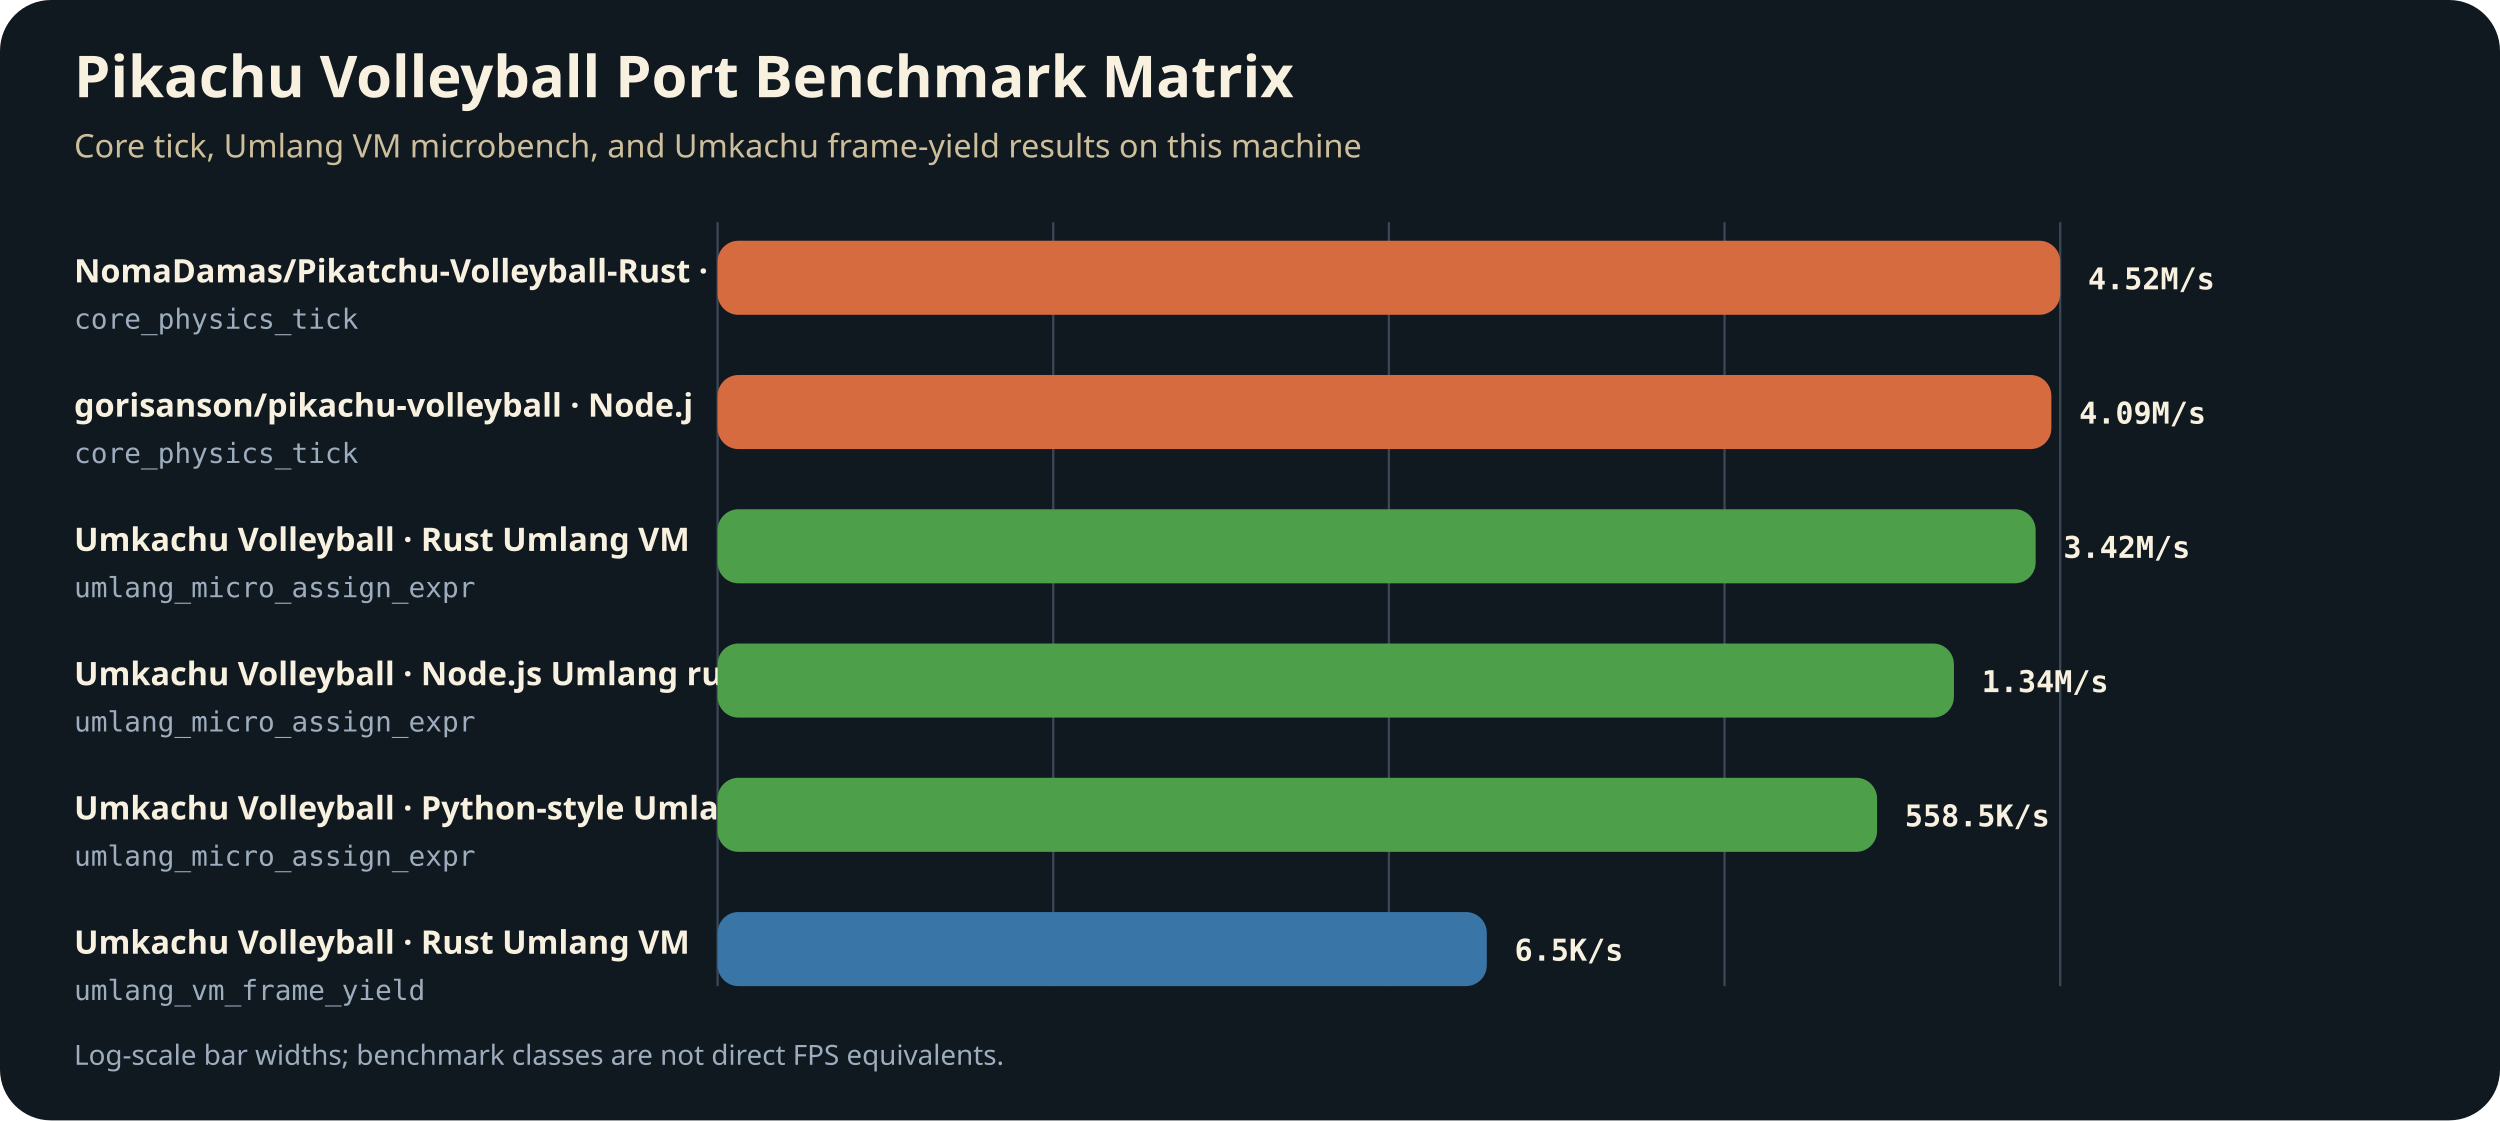
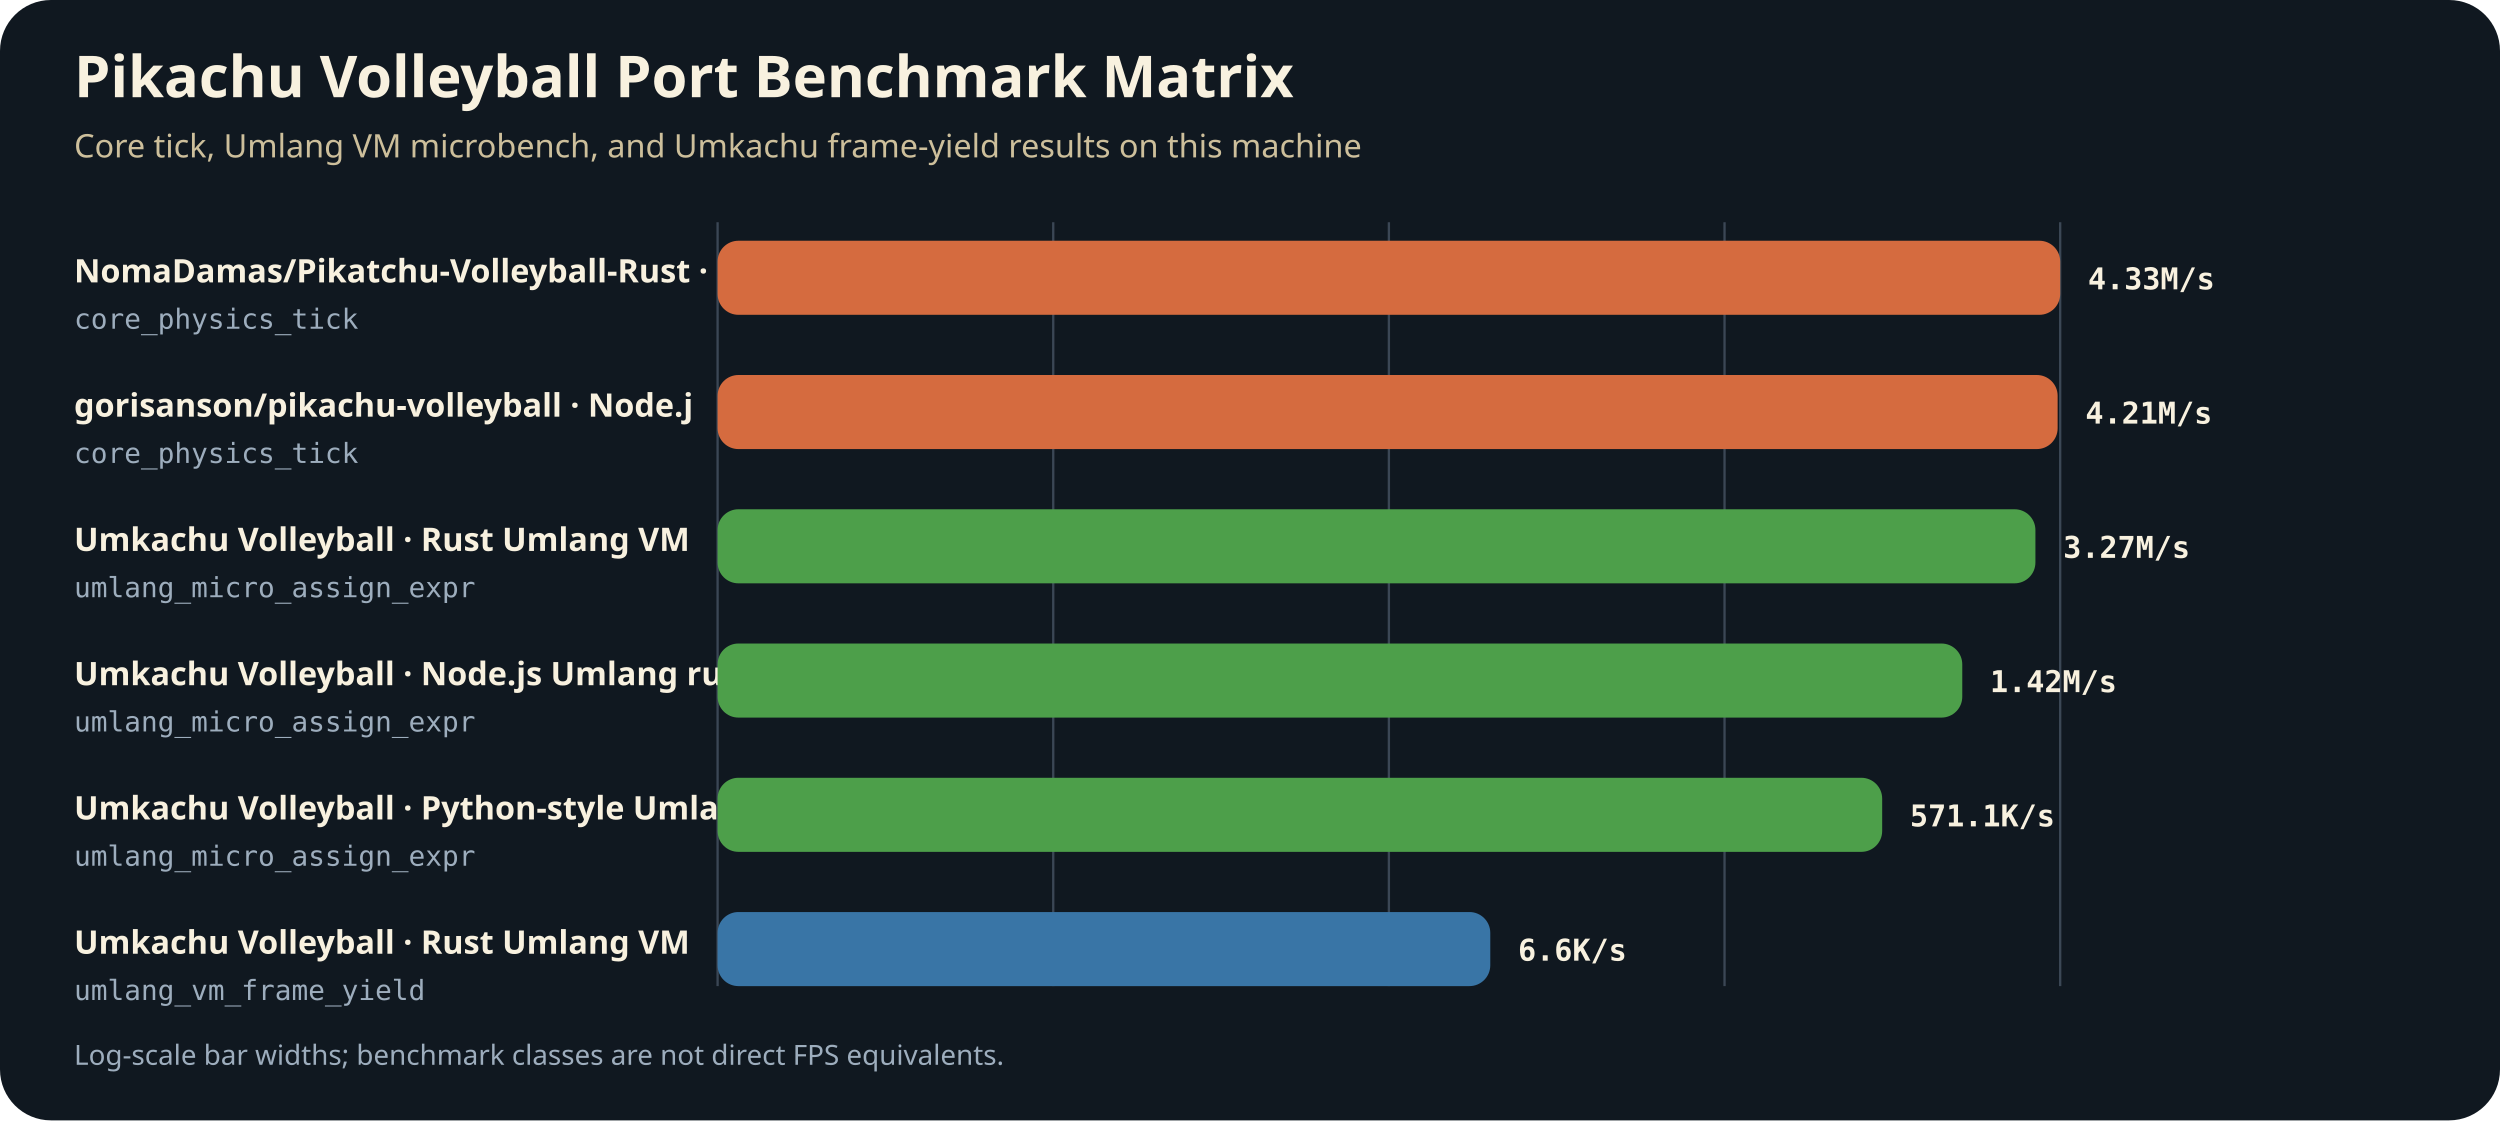
<svg xmlns="http://www.w3.org/2000/svg" width="1080" height="484" viewBox="0 0 1080 484" role="img">
  <style>
.bg{fill:#101820}.title{fill:#f8f1df;font:700 25px sans-serif}.sub{fill:#cdbf9b;font:14px sans-serif}.label{fill:#f8f1df;font:700 14px sans-serif}.metric{fill:#9dadbd;font:12px monospace}.value{fill:#f8f1df;font:700 13px monospace}.axis{stroke:#3b4755;stroke-width:1}.note{fill:#9dadbd;font:12px sans-serif}
</style>
  <rect class="bg" x="0" y="0" width="1080" height="484" rx="22" />
  <text class="title" x="32" y="42">Pikachu Volleyball Port Benchmark Matrix</text>
  <text class="sub" x="32" y="68">Core tick, Umlang VM microbench, and Umkachu frame-yield results on this machine</text>
  <line class="axis" x1="310.0" y1="96" x2="310.0" y2="426" />
  <line class="axis" x1="455.0" y1="96" x2="455.0" y2="426" />
  <line class="axis" x1="600.0" y1="96" x2="600.0" y2="426" />
  <line class="axis" x1="745.0" y1="96" x2="745.0" y2="426" />
  <line class="axis" x1="890.0" y1="96" x2="890.0" y2="426" />
  <text class="label" x="32" y="122">NomaDamas/Pikatchu-Volleyball-Rust · R</text>
  <text class="metric" x="32" y="142">core_physics_tick</text>
  <rect x="310" y="104" width="580.0" height="32" rx="9" fill="#d56b3f" />
-   <text class="value" x="902.0" y="125">4.52M/s</text>
+   <text class="value" x="902.0" y="125">4.33M/s</text>
  <text class="label" x="32" y="180">gorisanson/pikachu-volleyball · Node.j</text>
  <text class="metric" x="32" y="200">core_physics_tick</text>
-   <rect x="310" y="162" width="576.2" height="32" rx="9" fill="#d56b3f" />
-   <text class="value" x="898.2" y="183">4.09M/s</text>
+   <rect x="310" y="162" width="578.9" height="32" rx="9" fill="#d56b3f" />
+   <text class="value" x="900.9" y="183">4.21M/s</text>
  <text class="label" x="32" y="238">Umkachu Volleyball · Rust Umlang VM</text>
  <text class="metric" x="32" y="258">umlang_micro_assign_expr</text>
-   <rect x="310" y="220" width="569.4" height="32" rx="9" fill="#4d9f4a" />
-   <text class="value" x="891.4" y="241">3.42M/s</text>
+   <rect x="310" y="220" width="569.3" height="32" rx="9" fill="#4d9f4a" />
+   <text class="value" x="891.3" y="241">3.27M/s</text>
  <text class="label" x="32" y="296">Umkachu Volleyball · Node.js Umlang ru</text>
  <text class="metric" x="32" y="316">umlang_micro_assign_expr</text>
-   <rect x="310" y="278" width="534.1" height="32" rx="9" fill="#4d9f4a" />
-   <text class="value" x="856.1" y="299">1.34M/s</text>
+   <rect x="310" y="278" width="537.7" height="32" rx="9" fill="#4d9f4a" />
+   <text class="value" x="859.7" y="299">1.42M/s</text>
  <text class="label" x="32" y="354">Umkachu Volleyball · Python-style Umla</text>
  <text class="metric" x="32" y="374">umlang_micro_assign_expr</text>
-   <rect x="310" y="336" width="500.9" height="32" rx="9" fill="#4d9f4a" />
-   <text class="value" x="822.9" y="357">558.5K/s</text>
+   <rect x="310" y="336" width="503.1" height="32" rx="9" fill="#4d9f4a" />
+   <text class="value" x="825.1" y="357">571.1K/s</text>
  <text class="label" x="32" y="412">Umkachu Volleyball · Rust Umlang VM</text>
  <text class="metric" x="32" y="432">umlang_vm_frame_yield</text>
-   <rect x="310" y="394" width="332.3" height="32" rx="9" fill="#3975a6" />
-   <text class="value" x="654.3" y="415">6.5K/s</text>
+   <rect x="310" y="394" width="333.8" height="32" rx="9" fill="#3975a6" />
+   <text class="value" x="655.8" y="415">6.6K/s</text>
  <text class="note" x="32" y="460">Log-scale bar widths; benchmark classes are not direct FPS equivalents.</text>
</svg>
